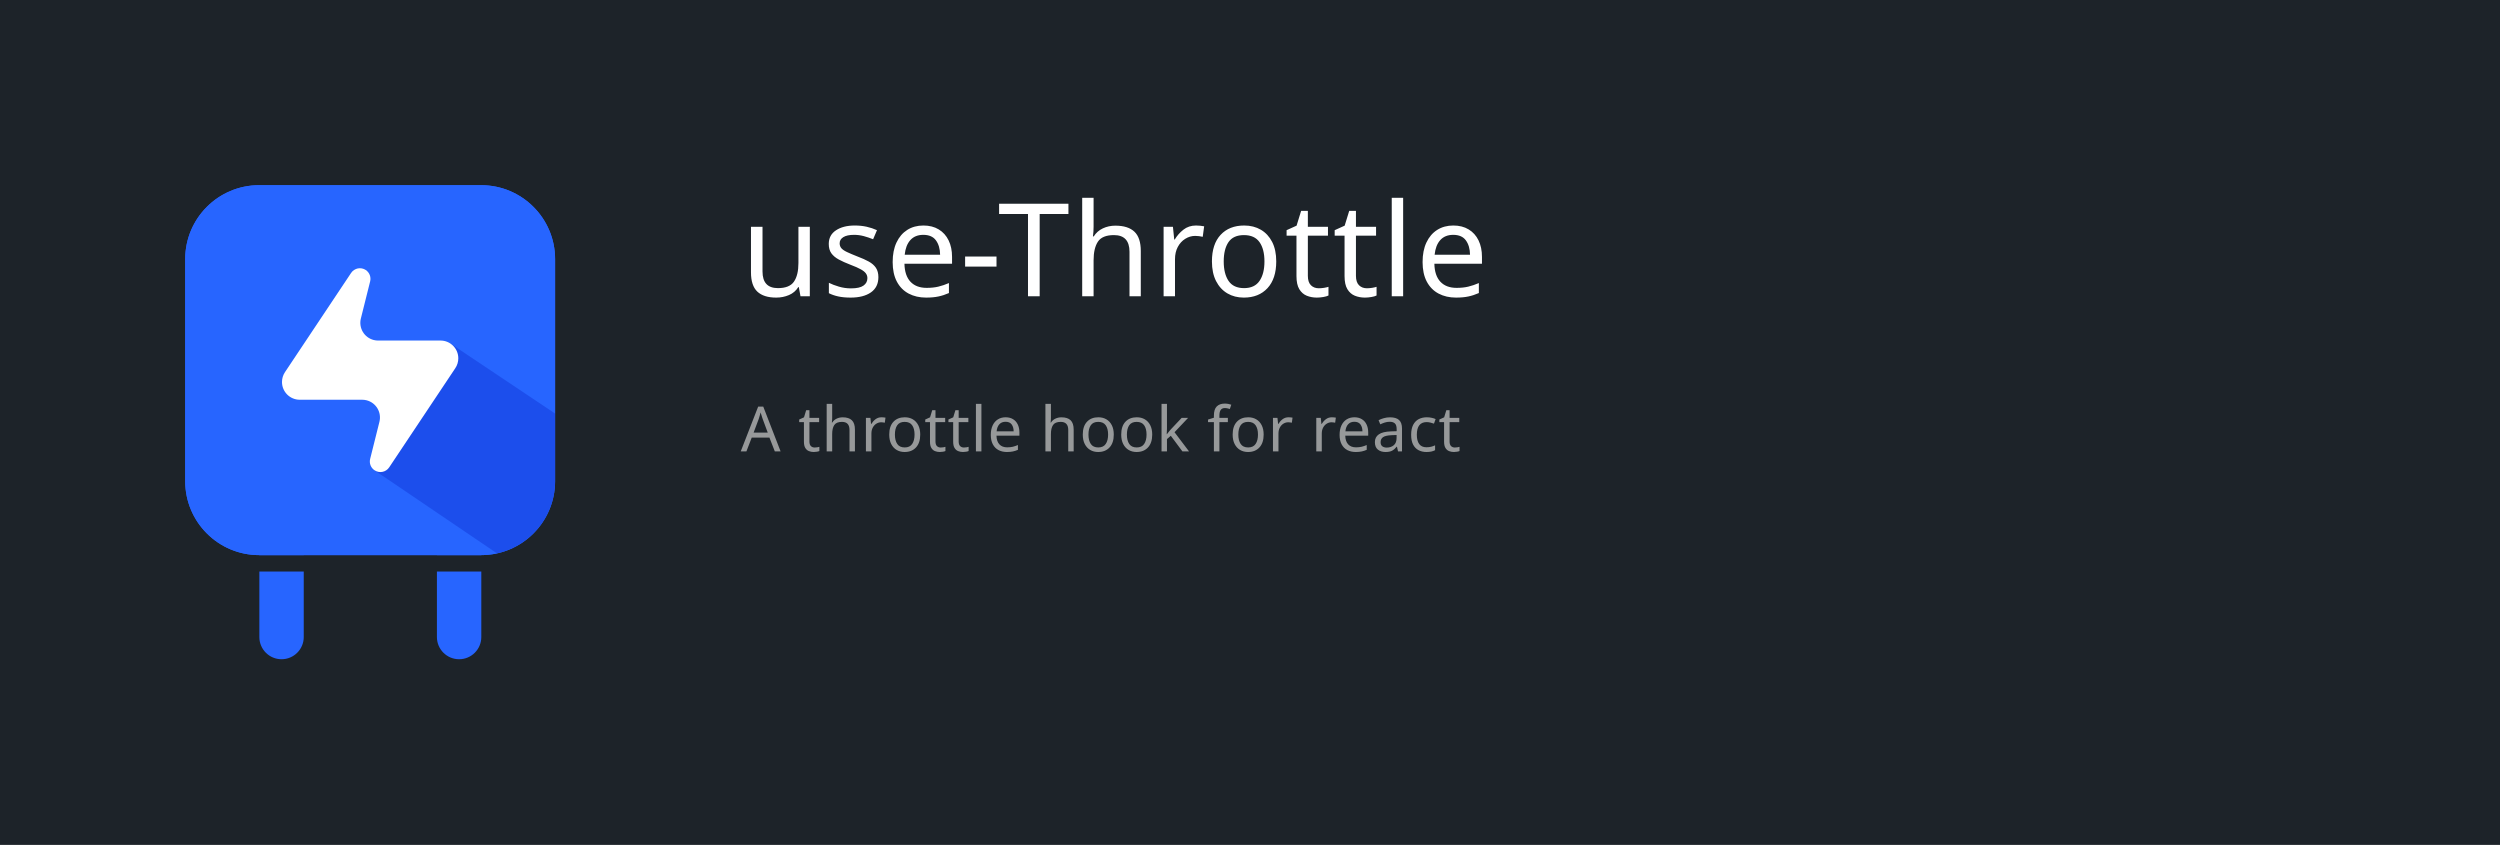
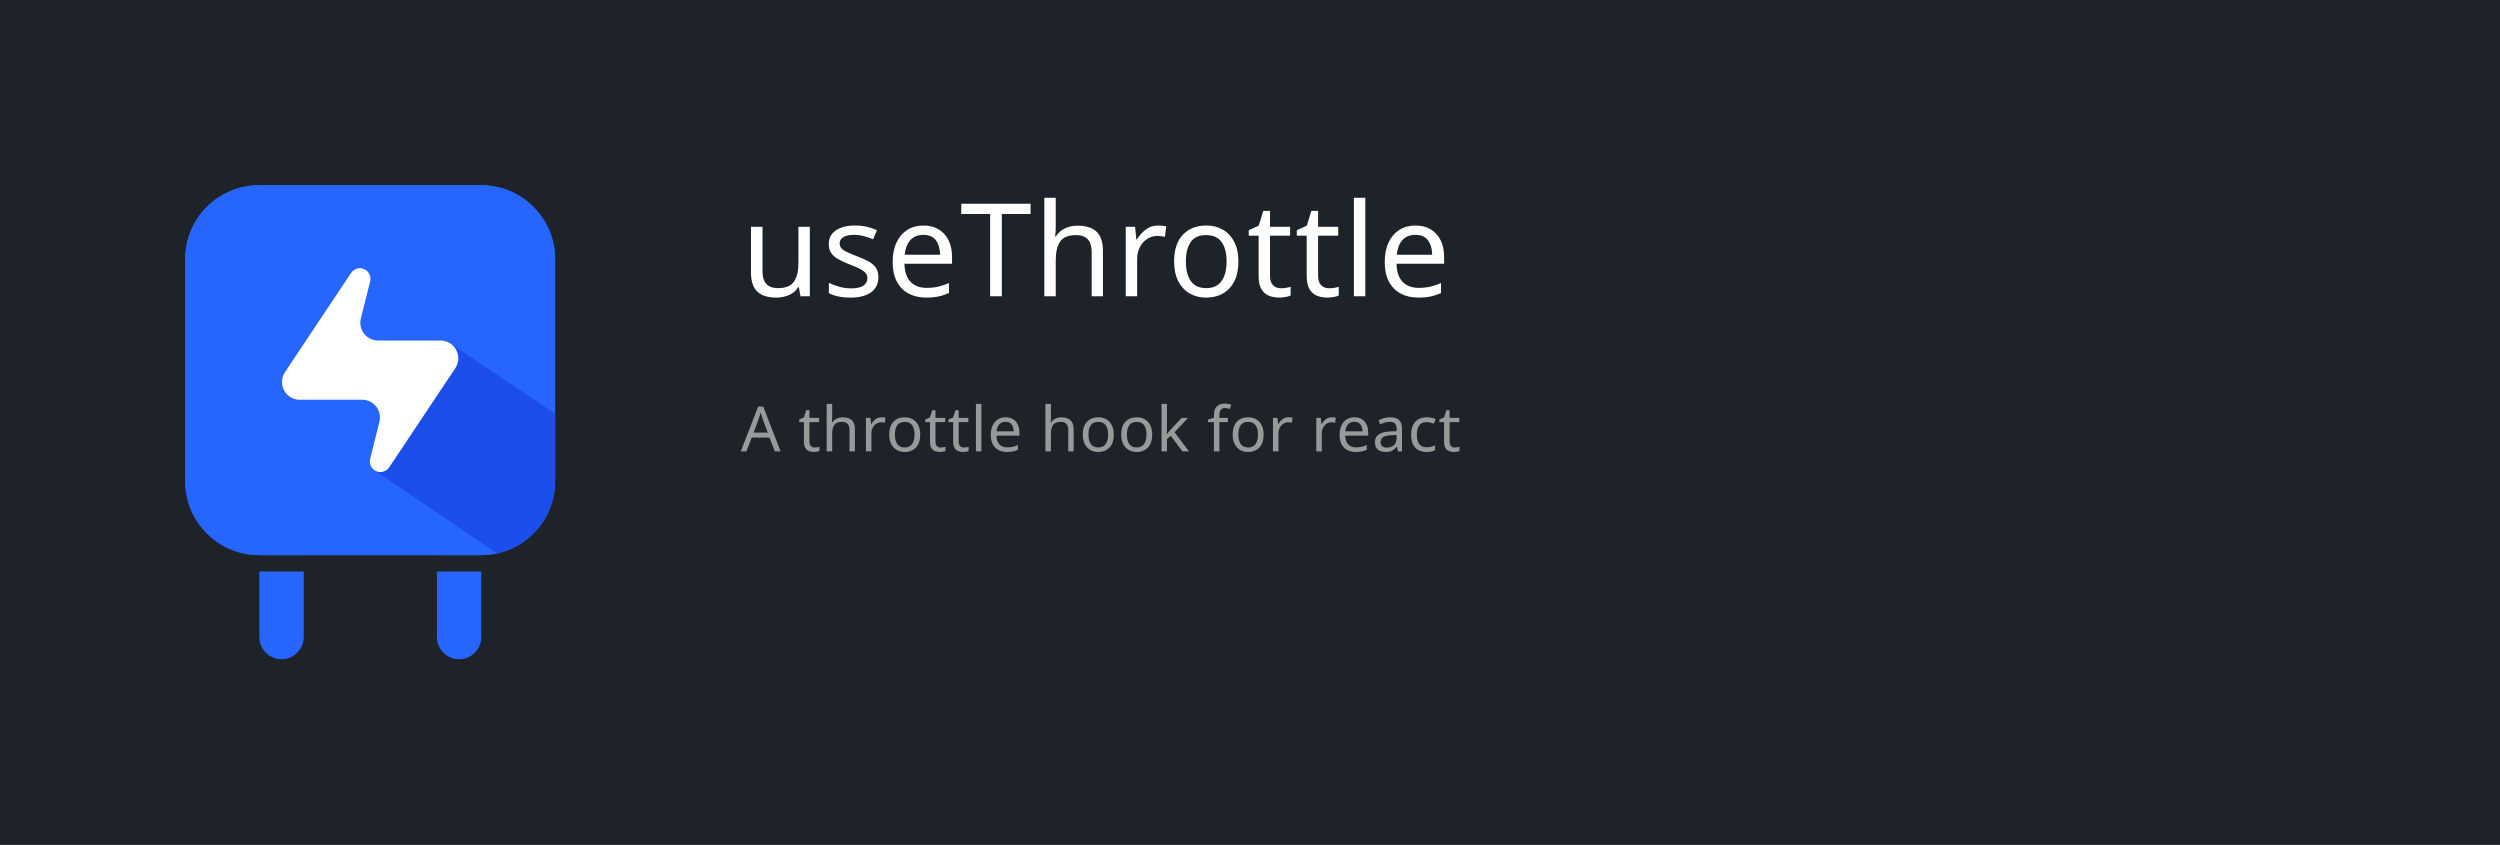
<svg xmlns="http://www.w3.org/2000/svg" xmlns:xlink="http://www.w3.org/1999/xlink" width="1080px" height="365px" viewBox="0 0 1080 365" version="1.1">
  <defs>
    <path d="M31.962,0 L127.846,0 C145.498,0 159.808,14.31 159.808,31.962 L159.808,127.846 C159.808,145.498 145.498,159.808 127.846,159.808 L31.962,159.808 C14.31,159.808 0,145.498 0,127.846 L0,31.962 C0,14.31 14.31,0 31.962,0 Z" id="path-1" />
  </defs>
  <g id="Artboard" stroke="none" stroke-width="1" fill="none" fill-rule="evenodd">
    <rect fill="#FFFFFF" x="0" y="0" width="1080" height="365" />
    <rect id="Rectangle" fill="#1D2329" x="0" y="0" width="1080" height="365" />
    <g id="Final-Icon" transform="translate(80, 80)">
      <path d="M127.925,166.91 L127.926,195.202 C127.926,200.497 123.633,204.79 118.337,204.79 C113.042,204.79 108.749,200.497 108.749,195.202 L108.749,166.91 L127.925,166.91 Z M118.337,127.846 C123.633,127.846 127.926,132.139 127.926,137.434 L127.925,159.807 L108.749,159.807 L108.749,137.434 C108.749,132.139 113.042,127.846 118.337,127.846 Z" id="Shape" fill="#2765FF" fill-rule="nonzero" />
      <path d="M51.218,166.91 L51.218,195.202 C51.218,200.497 46.925,204.79 41.63,204.79 C36.334,204.79 32.041,200.497 32.041,195.202 L32.041,166.91 L51.218,166.91 Z M41.63,127.846 C46.925,127.846 51.218,132.139 51.218,137.434 L51.218,159.807 L32.041,159.807 L32.041,137.434 C32.041,132.139 36.334,127.846 41.63,127.846 Z" id="Shape" fill="#2765FF" fill-rule="nonzero" />
      <path d="M31.962,0 L127.846,0 C145.498,0 159.808,14.31 159.808,31.962 L159.808,127.846 C159.808,145.498 145.498,159.808 127.846,159.808 L31.962,159.808 C14.31,159.808 0,145.498 0,127.846 L0,31.962 C0,14.31 14.31,0 31.962,0 Z" id="Rectangle" fill="#2765FF" fill-rule="nonzero" />
      <g id="Shadow-Mask">
        <g id="Mask" fill="#2765FF" fill-rule="nonzero">
          <path d="M31.962,0 L127.846,0 C145.498,0 159.808,14.31 159.808,31.962 L159.808,127.846 C159.808,145.498 145.498,159.808 127.846,159.808 L31.962,159.808 C14.31,159.808 0,145.498 0,127.846 L0,31.962 C0,14.31 14.31,0 31.962,0 Z" id="path-1" />
        </g>
        <g id="Rectangle-Clipped">
          <mask id="mask-2" fill="white">
            <use xlink:href="#path-1" />
          </mask>
          <g id="path-1" />
          <polygon id="Rectangle" fill="#0036BC" fill-rule="nonzero" opacity="0.284" style="mix-blend-mode: multiply;" mask="url(#mask-2)" points="114.529 68.362 194.957 122.166 159.808 176.084 81.679 123.111 115.032 69.19" />
        </g>
      </g>
      <path d="M76.472,92.688 L49.491,92.688 C45.254,92.688 41.82,89.254 41.82,85.018 C41.82,83.503 42.268,82.023 43.108,80.763 L71.676,37.91 C73.075,35.813 75.909,35.246 78.007,36.644 C79.612,37.714 80.372,39.678 79.904,41.55 L75.894,57.588 C74.867,61.698 77.366,65.863 81.476,66.89 C82.084,67.042 82.709,67.119 83.336,67.119 L110.317,67.119 C114.553,67.119 117.988,70.553 117.988,74.79 C117.988,76.304 117.539,77.785 116.699,79.045 L88.131,121.897 C86.733,123.995 83.898,124.562 81.8,123.163 C80.195,122.093 79.436,120.129 79.904,118.258 L83.913,102.22 C84.941,98.11 82.442,93.945 78.332,92.917 C77.724,92.765 77.099,92.688 76.472,92.688 Z" id="Path-14" fill="#FFFFFF" fill-rule="nonzero" />
    </g>
    <text id="title" font-family="Avenir-Medium, Avenir" font-size="56" font-weight="400" letter-spacing="0.56" fill="#FFFFFF">
-       <tspan x="320" y="128">use-Throttle</tspan>
+       <tspan x="320" y="128">useThrottle</tspan>
    </text>
    <text id="description" font-family="AvenirNext-Regular, Avenir Next" font-size="27" font-weight="normal" letter-spacing="0.27" fill="#97999A">
      <tspan x="320" y="195"> A throttle hook for react</tspan>
      <tspan x="320" y="232" />
      <tspan x="320" y="269" />
    </text>
  </g>
</svg>
